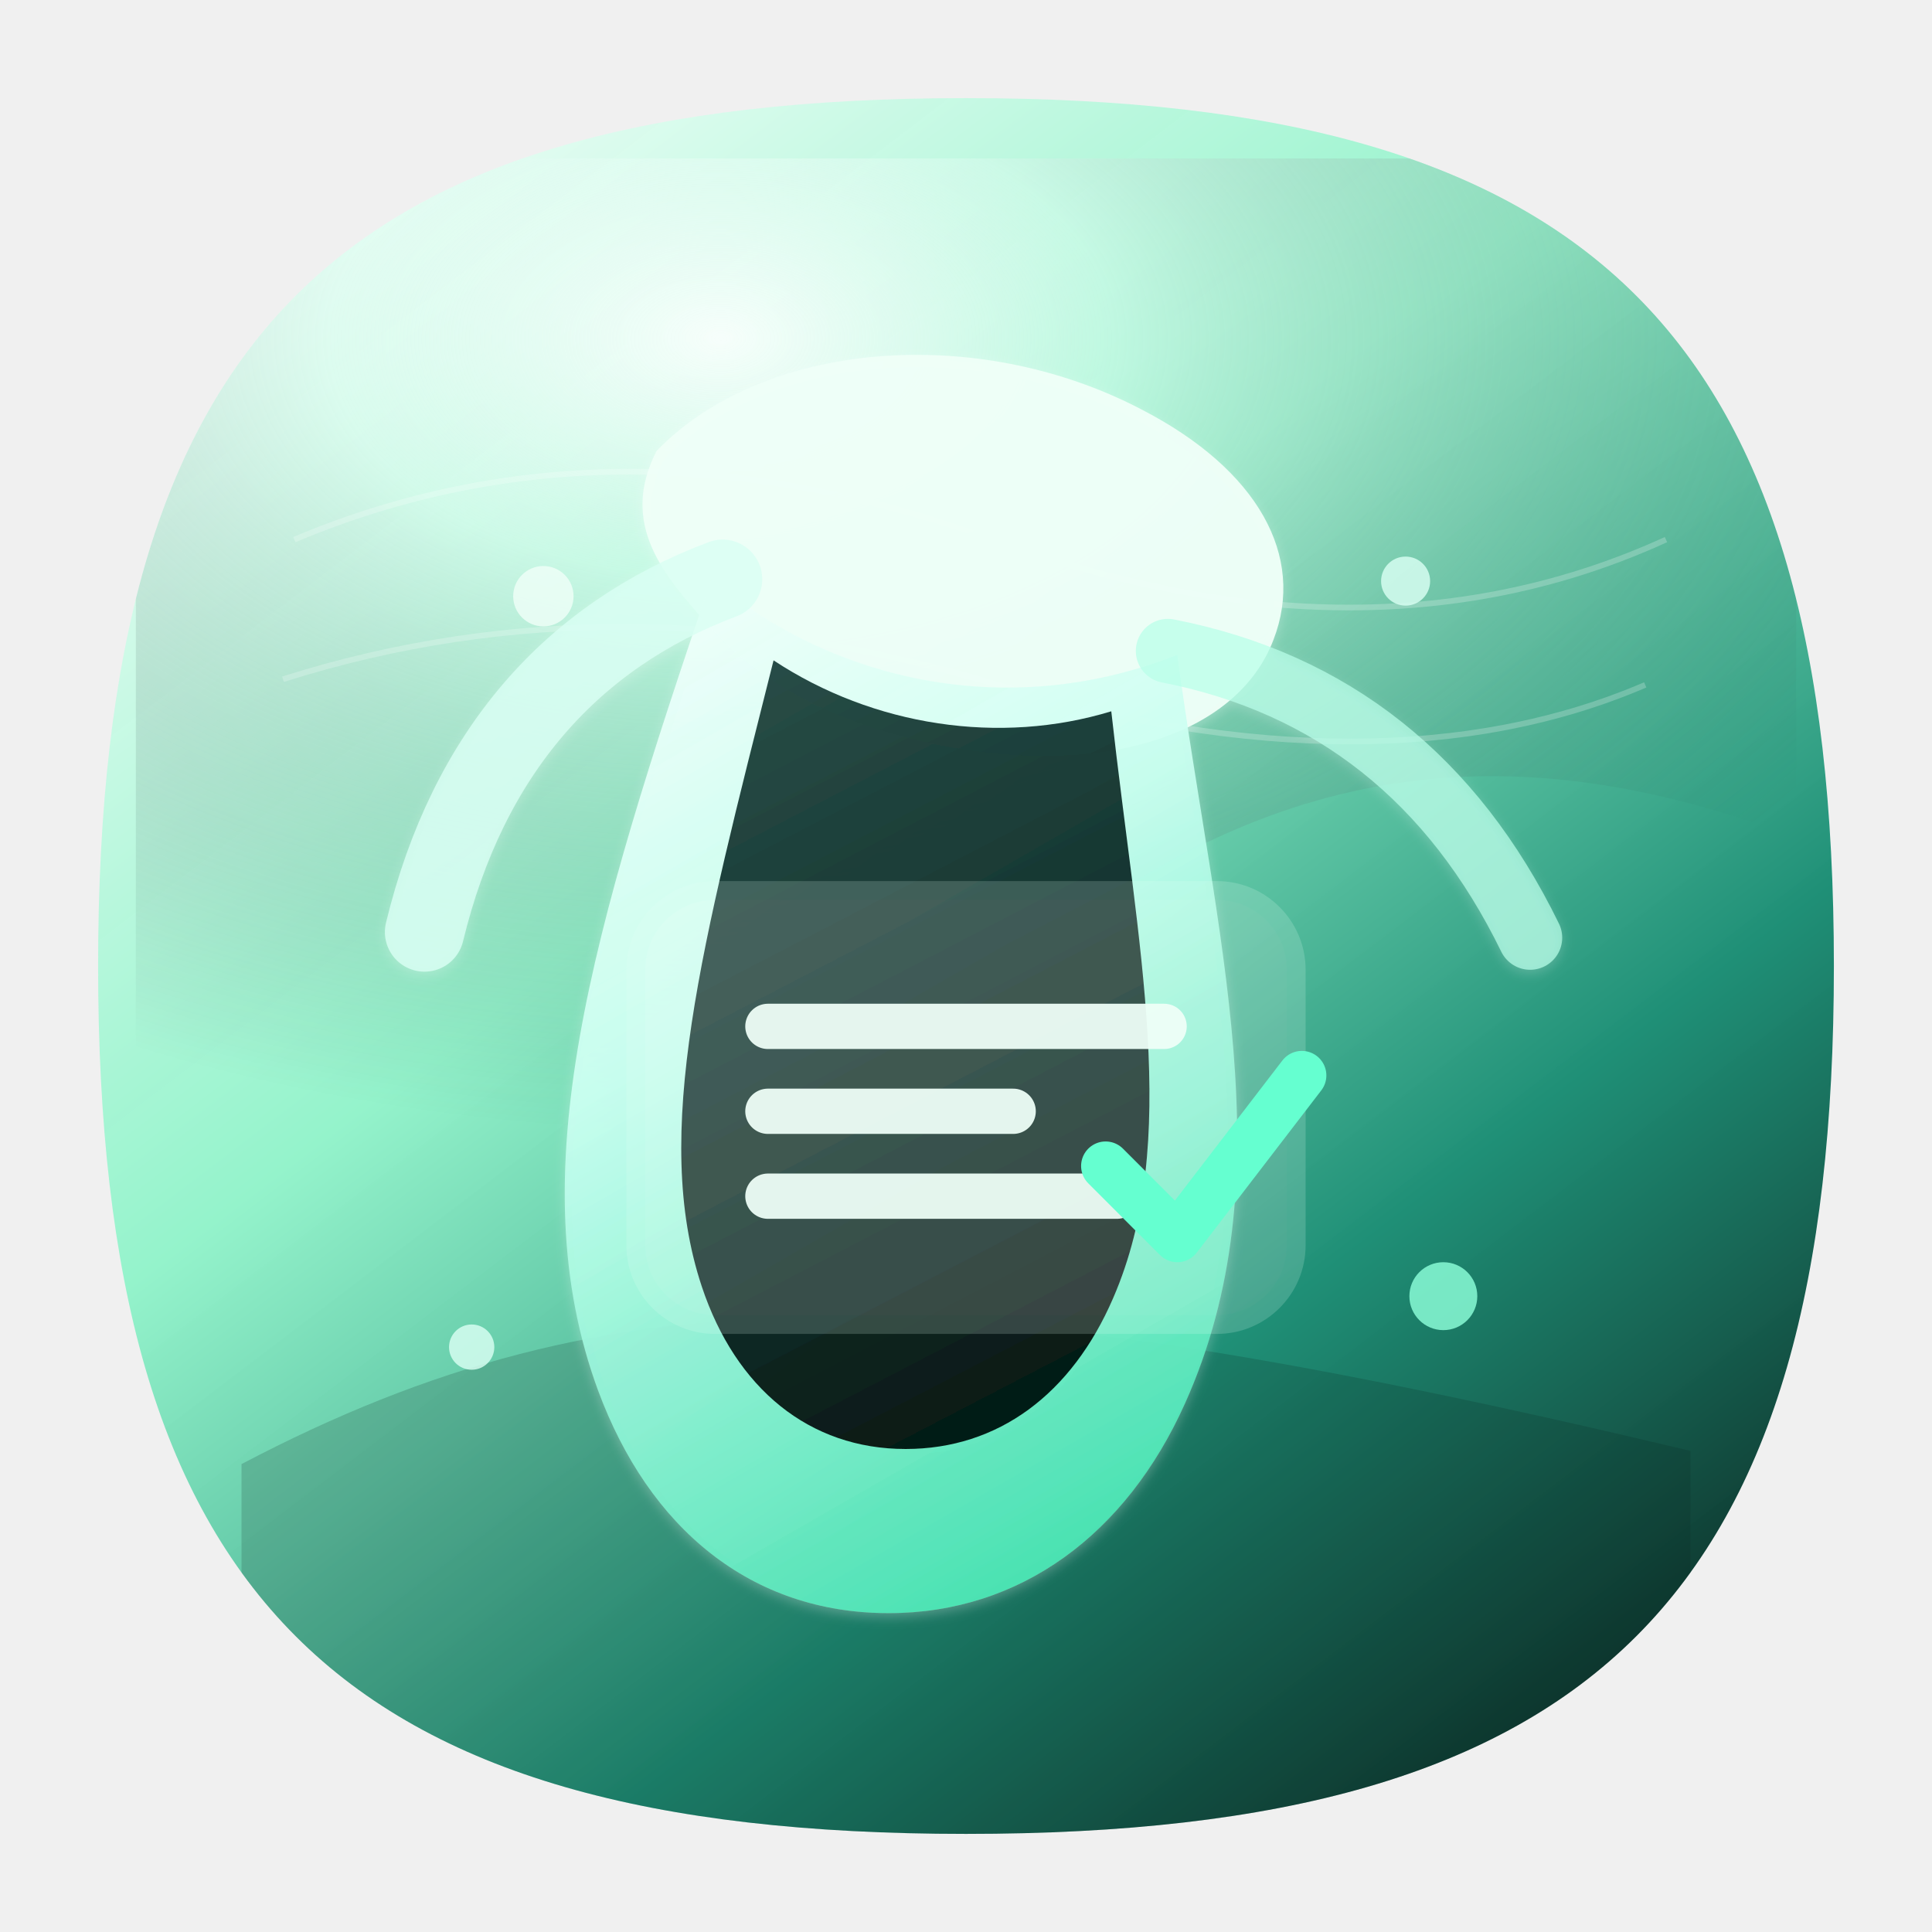
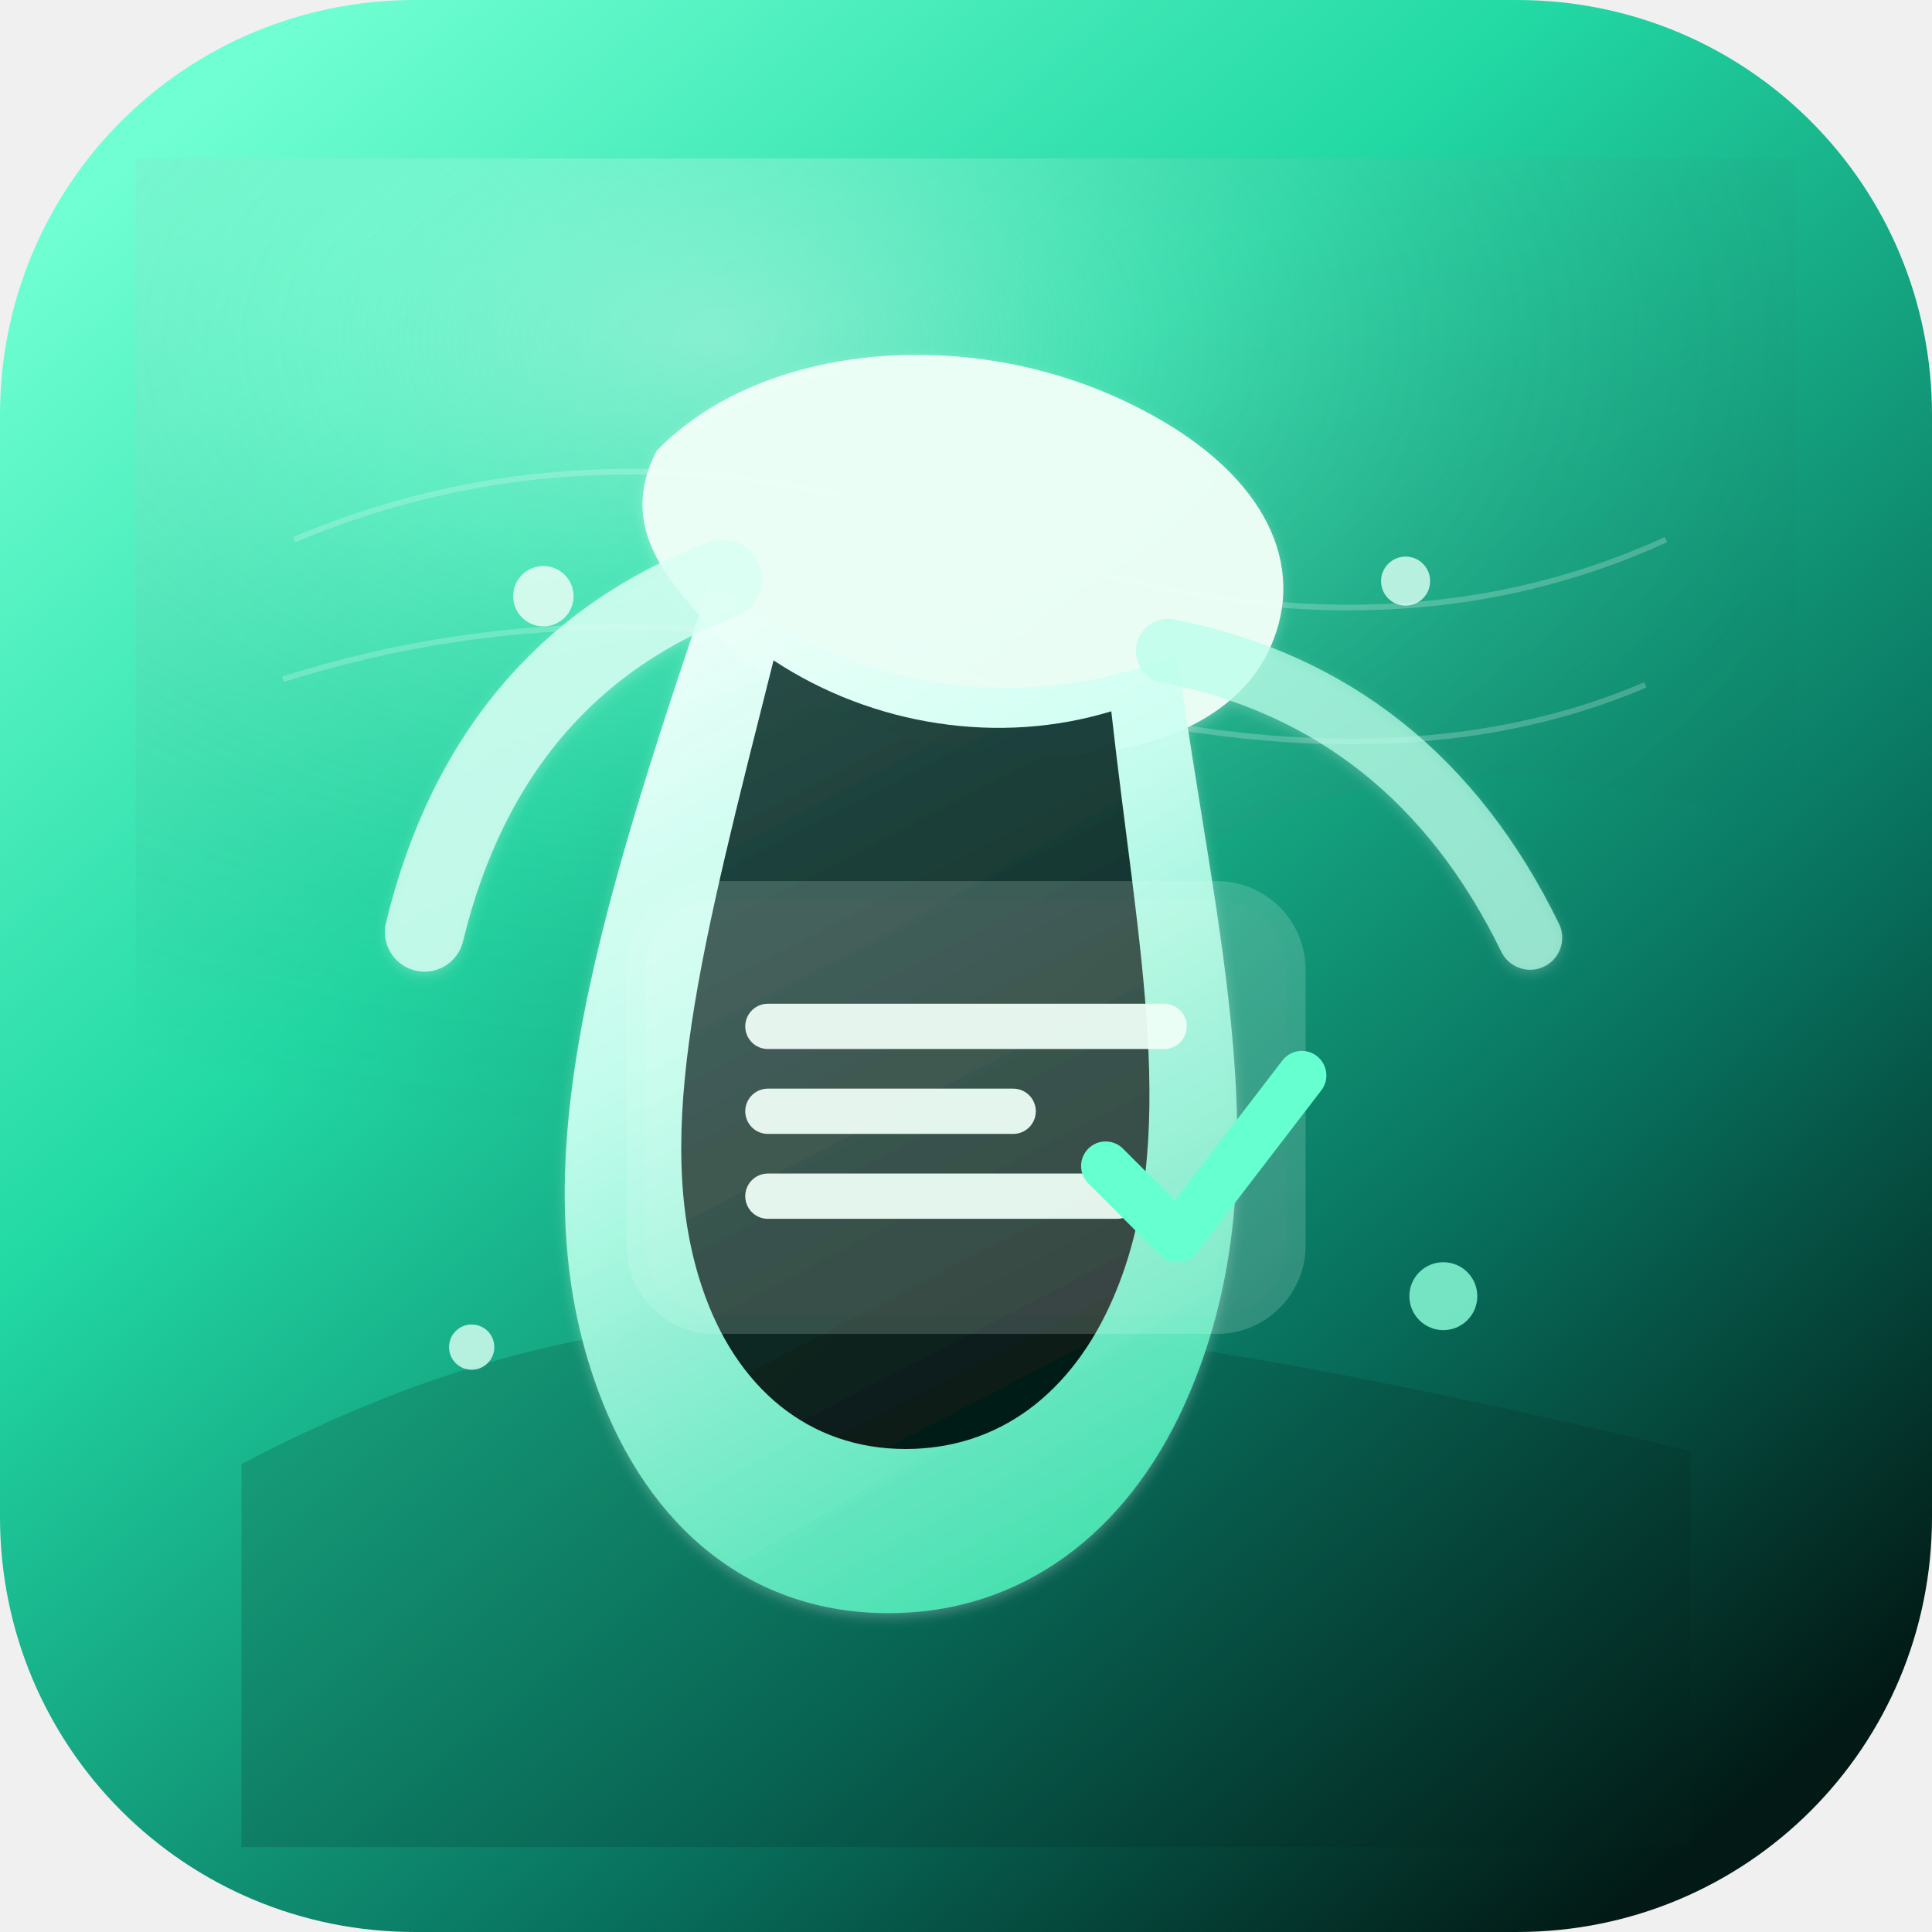
<svg xmlns="http://www.w3.org/2000/svg" viewBox="0 0 1024 1024">
  <defs>
-     <linearGradient id="bg" x1="180" y1="70" x2="850" y2="950" gradientUnits="userSpaceOnUse">
-       <stop offset="0" stop-color="#EFFFF8" stop-opacity="0.94" />
-       <stop offset="0.38" stop-color="#8CF3C8" stop-opacity="0.92" />
-       <stop offset="0.72" stop-color="#178C72" stop-opacity="0.96" />
-       <stop offset="1" stop-color="#06251F" stop-opacity="0.98" />
+     <linearGradient id="bg" x1="120" y1="40" x2="900" y2="980" gradientUnits="userSpaceOnUse">
+       <stop offset="0" stop-color="#70FFD2" stop-opacity="1" />
+       <stop offset="0.34" stop-color="#22D9A4" stop-opacity="1" />
+       <stop offset="0.72" stop-color="#08715E" stop-opacity="1" />
+       <stop offset="1" stop-color="#021915" stop-opacity="1" />
    </linearGradient>
    <radialGradient id="glass" cx="35%" cy="18%" r="80%">
-       <stop offset="0" stop-color="#FFFFFF" stop-opacity="0.86" />
-       <stop offset="0.3" stop-color="#DFFCF1" stop-opacity="0.44" />
+       <stop offset="0" stop-color="#FFFFFF" stop-opacity="0.38" />
+       <stop offset="0.3" stop-color="#DFFCF1" stop-opacity="0.18" />
      <stop offset="1" stop-color="#0B2F2A" stop-opacity="0" />
    </radialGradient>
    <linearGradient id="pitcher" x1="342" y1="232" x2="664" y2="792" gradientUnits="userSpaceOnUse">
      <stop offset="0" stop-color="#FFFFFF" stop-opacity="0.98" />
      <stop offset="0.45" stop-color="#C9FFF0" stop-opacity="0.94" />
      <stop offset="1" stop-color="#3DE3B0" stop-opacity="0.95" />
    </linearGradient>
    <linearGradient id="inside" x1="370" y1="250" x2="614" y2="720" gradientUnits="userSpaceOnUse">
      <stop offset="0" stop-color="#123D37" stop-opacity="0.86" />
      <stop offset="1" stop-color="#031512" stop-opacity="0.98" />
    </linearGradient>
    <filter id="shadow" x="-20%" y="-20%" width="140%" height="150%">
      <feDropShadow dx="0" dy="26" stdDeviation="28" flood-color="#001411" flood-opacity="0.42" />
      <feDropShadow dx="0" dy="2" stdDeviation="3" flood-color="#FFFFFF" flood-opacity="0.28" />
    </filter>
    <clipPath id="squircle">
-       <path d="M512 52C178 52 52 178 52 512s126 460 460 460 460-126 460-460S846 52 512 52Z" />
+       <path d="M220 0H804C926 0 1024 98 1024 220V804C1024 926 926 1024 804 1024H220C98 1024 0 926 0 804V220C0 98 98 0 220 0Z" />
    </clipPath>
  </defs>
-   <path d="M512 52C178 52 52 178 52 512s126 460 460 460 460-126 460-460S846 52 512 52Z" fill="url(#bg)" />
+   <path d="M220 0H804C926 0 1024 98 1024 220V804C1024 926 926 1024 804 1024H220C98 1024 0 926 0 804V220C0 98 98 0 220 0Z" fill="url(#bg)" />
  <g clip-path="url(#squircle)">
    <path d="M72 84h880v360c-154-58-276-39-404 60-156 121-289 138-476 62Z" fill="url(#glass)" />
    <path d="M128 776c198-104 369-102 768-7v210H128Z" fill="#061F1B" opacity="0.18" />
    <g opacity="0.22" stroke="#FFFFFF" stroke-width="3" fill="none">
      <path d="M156 286c114-48 237-48 370 0s252 48 357 0" />
      <path d="M150 360c120-38 246-37 379 3s250 40 343 0" />
    </g>
  </g>
  <g filter="url(#shadow)">
    <path d="M348 239c56-58 169-68 257-22 62 32 87 78 70 122-19 50-87 71-166 58-59-10-104-32-134-66-23-26-47-53-27-92Z" fill="#EFFFF8" opacity="0.96" />
    <path d="M377 307c68 57 162 74 247 40 20 150 58 277 4 397-31 69-87 111-157 111-73 0-127-45-154-118-42-114-4-242 60-430Z" fill="url(#pitcher)" />
    <path d="M410 350c53 35 120 45 179 27 14 126 37 228 1 311-22 51-61 80-110 80-51 0-90-32-108-86-27-81 0-181 38-332Z" fill="url(#inside)" />
    <path d="M383 307c-80 30-135 92-158 187" fill="none" stroke="#D9FFF3" stroke-width="42" stroke-linecap="round" opacity="0.82" />
    <path d="M619 345c87 17 151 68 192 152" fill="none" stroke="#B8FFE9" stroke-width="34" stroke-linecap="round" opacity="0.72" />
  </g>
  <g transform="translate(337 472)" stroke-linecap="round" stroke-linejoin="round">
    <rect x="0" y="0" width="350" height="230" rx="42" fill="#F8FFFC" opacity="0.18" stroke="#E6FFF6" stroke-width="10" />
    <path d="M70 72h210M70 117h130M70 162h185" stroke="#EFFFF8" stroke-width="24" opacity="0.94" />
    <path d="M249 146l38 38 66-86" stroke="#65FFD0" stroke-width="26" fill="none" />
  </g>
  <g opacity="0.82">
    <circle cx="288" cy="316" r="16" fill="#EFFFF8" />
    <circle cx="745" cy="308" r="13" fill="#D9FFF3" />
    <circle cx="765" cy="687" r="18" fill="#8CFFD9" />
    <circle cx="250" cy="714" r="12" fill="#D9FFF3" />
  </g>
</svg>
